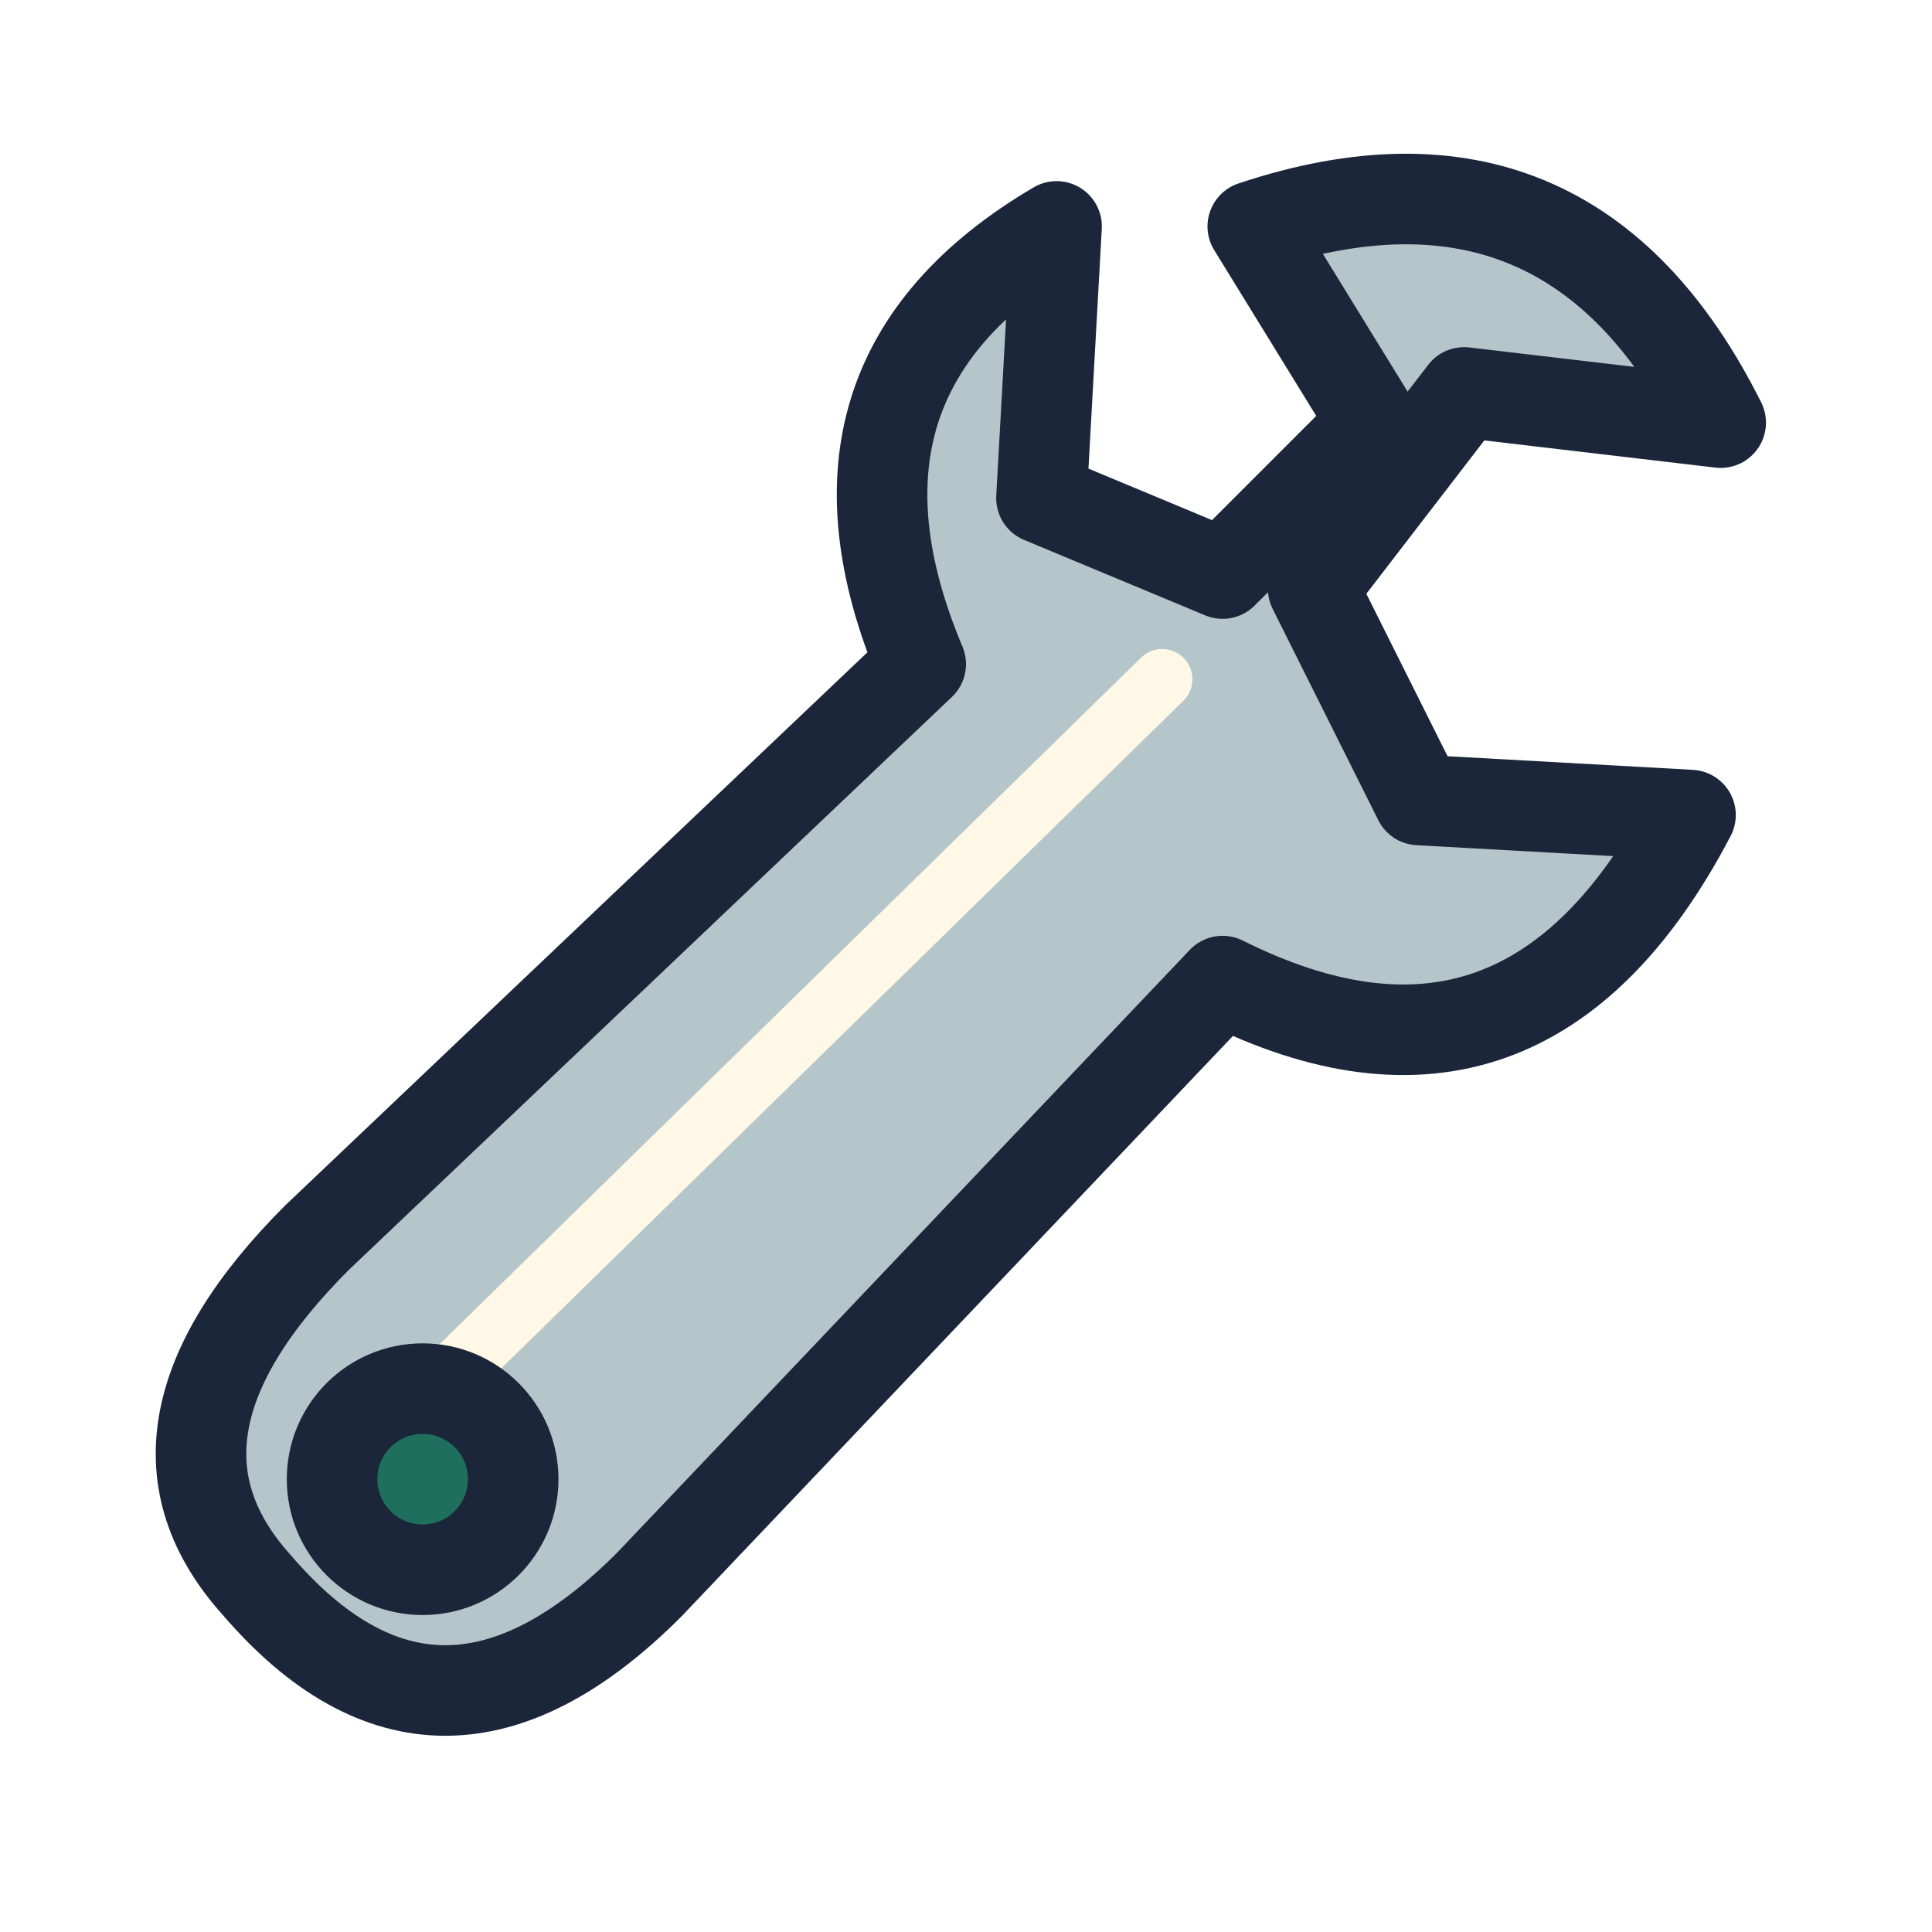
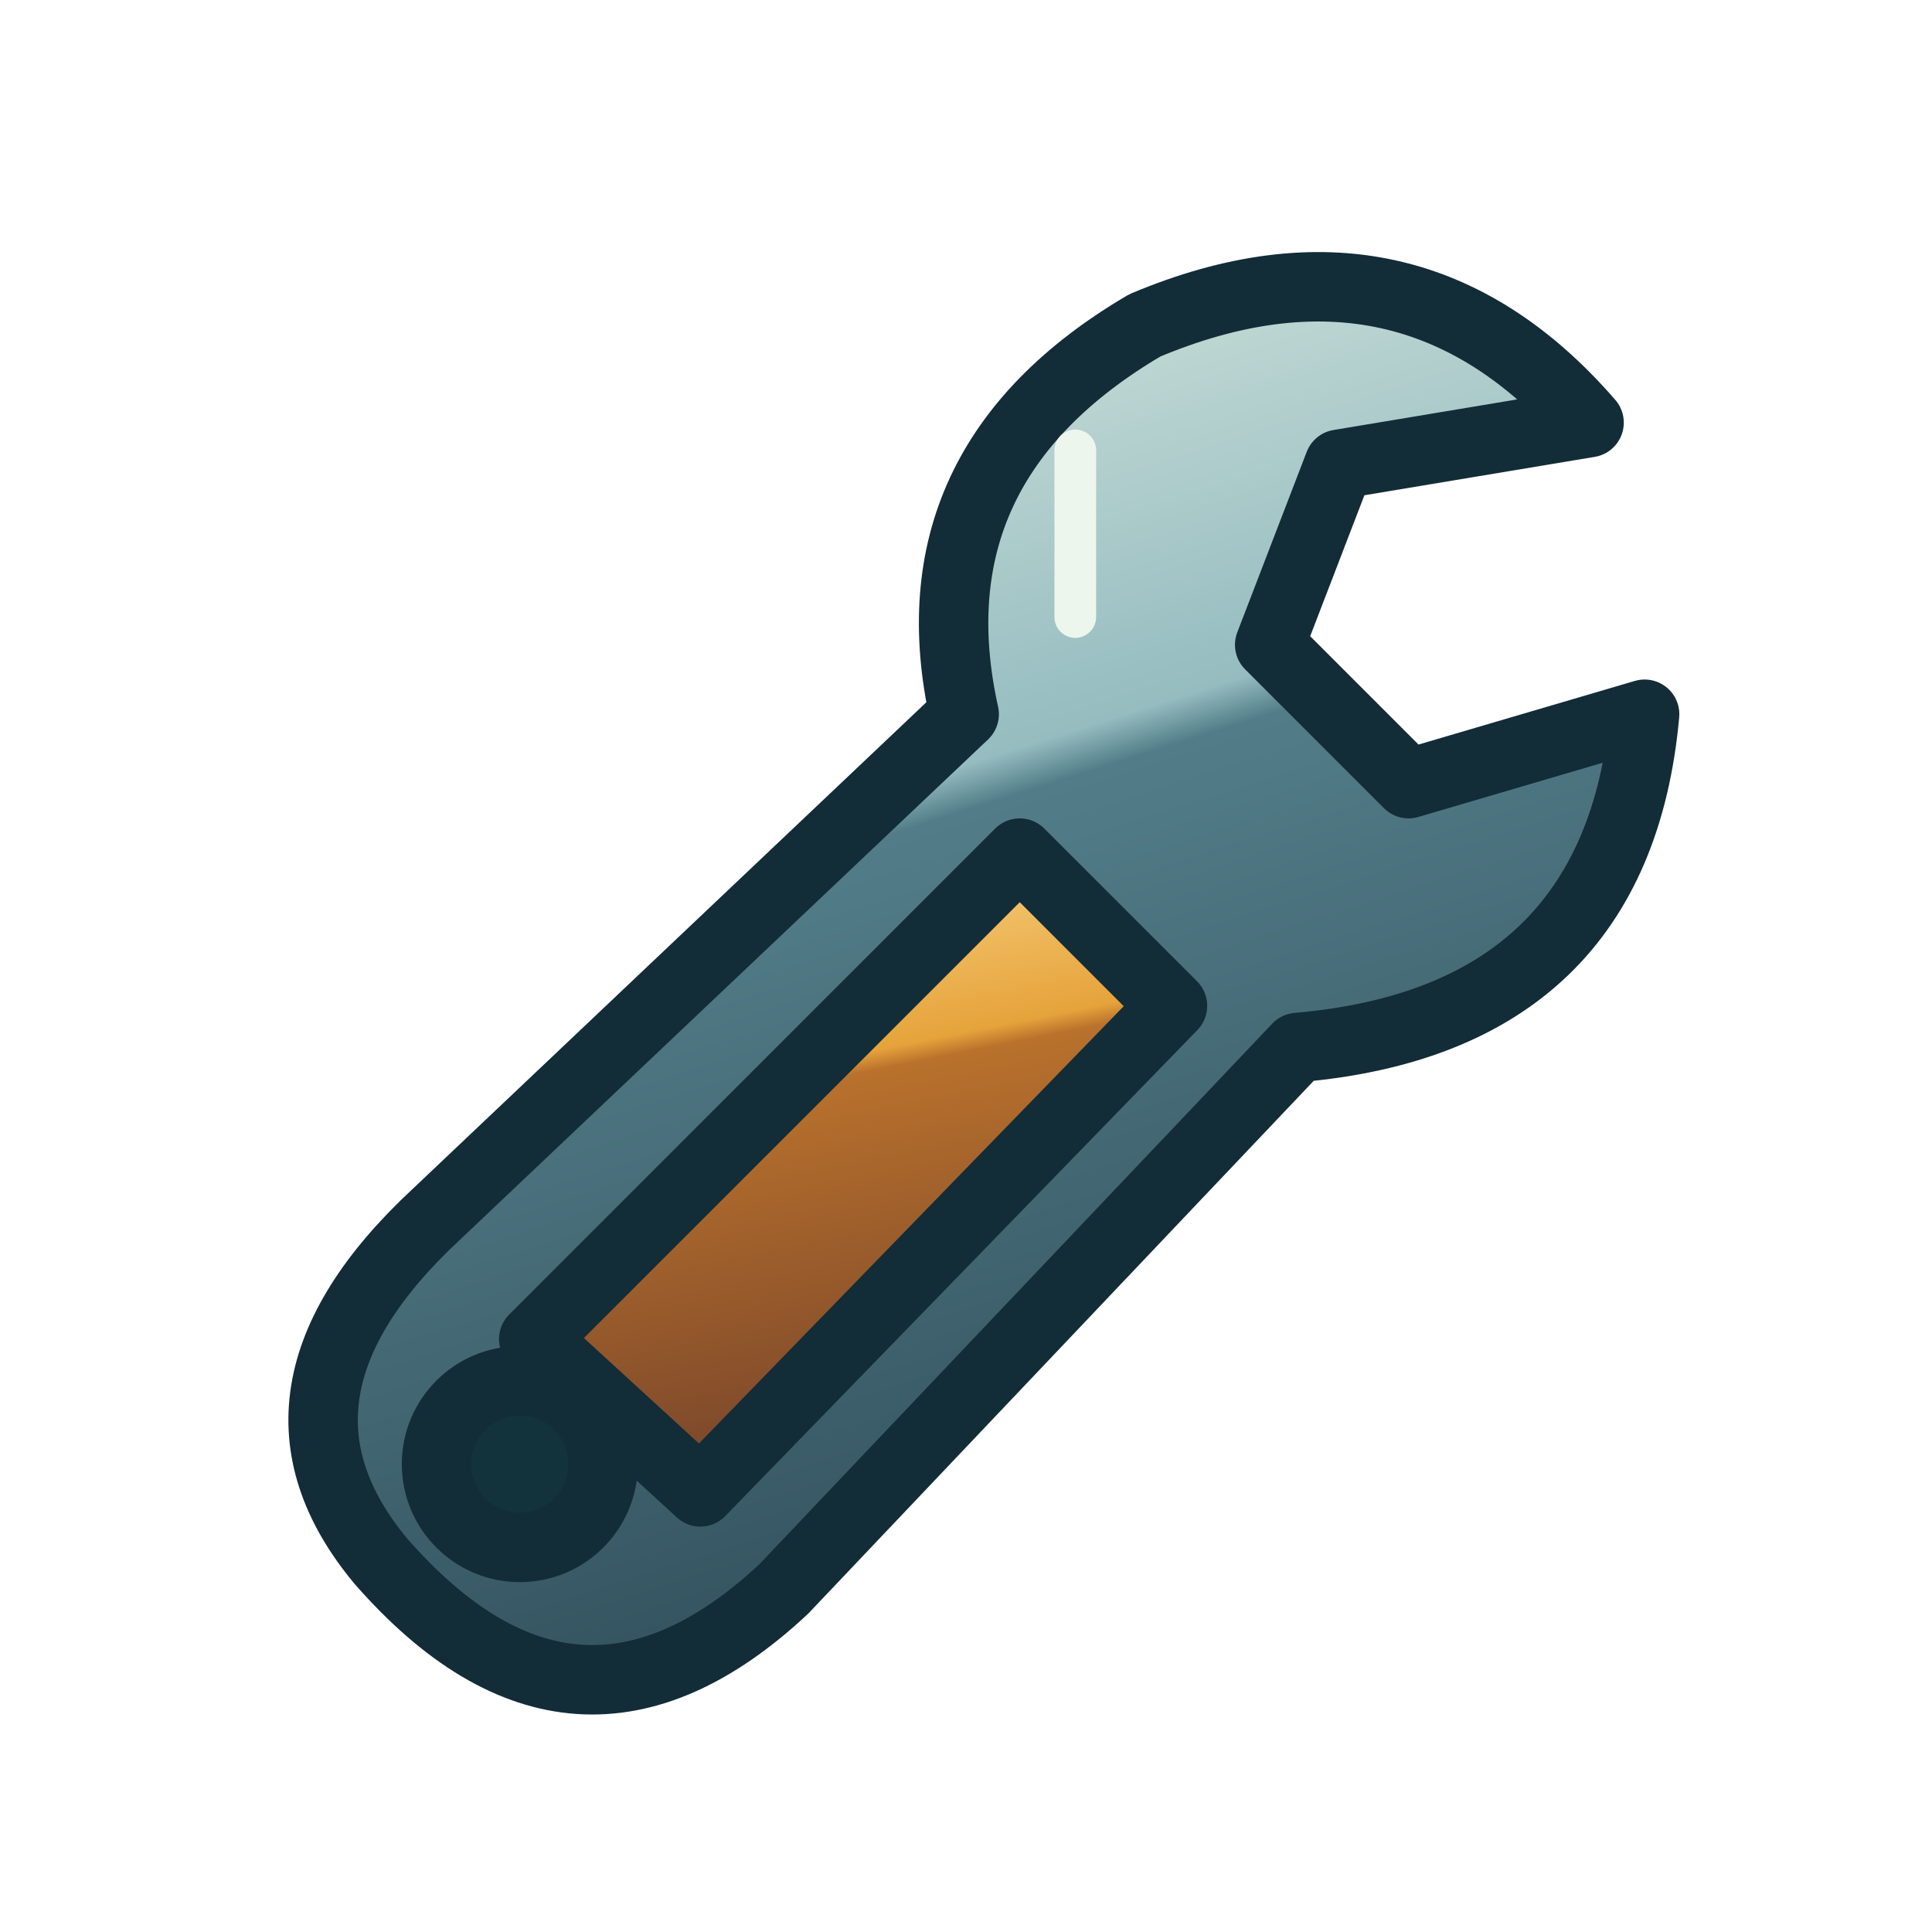
<svg xmlns="http://www.w3.org/2000/svg" width="256" height="256" viewBox="0 0 128 128">
-   <g stroke="#1B263B" stroke-width="6" stroke-linecap="round" stroke-linejoin="round">
-     <path d="M83 15Q104 8 114 28L97 26 87 39 94 53 112 54Q101 75 81 65L43 105Q29 119 17 105Q8 95 21 82L61 44Q53 25 70 15L69 33 81 38 91 28Z" fill="#B5C6CA" />
-     <path d="M30 91L77 45" fill="none" stroke="#FFF8E7" stroke-width="4" />
-     <circle cx="28" cy="98" r="6" fill="#1E6F5C" />
+   <defs>
+     <linearGradient id="steel" x2=".3" y2="1">
+       <stop stop-color="#E2EEE3" />
+       <stop offset=".45" stop-color="#95BCC0" />
+       <stop offset=".48" stop-color="#527D88" />
+       <stop offset="1" stop-color="#33515E" />
+     </linearGradient>
+     <linearGradient id="copper" x2=".2" y2="1">
+       <stop stop-color="#FFE19B" />
+       <stop offset=".4" stop-color="#E6A33B" />
+       <stop offset=".43" stop-color="#B9712C" />
+       <stop offset="1" stop-color="#78452B" />
+     </linearGradient>
+     <linearGradient id="coral" x2="0" y2="1">
+       <stop stop-color="#FF887C" />
+       <stop offset="1" stop-color="#C83E52" />
+     </linearGradient>
+   </defs>
+   <g transform="translate(5 5) scale(.92)" stroke="#122C38" stroke-width="5" stroke-linecap="round" stroke-linejoin="round">
+     <path d="M77 18Q96 10 109 25L91 28 86 41 96 51 113 46Q111 68 88 70L51 109Q36 123 22 107Q12 95 26 82L64 46Q60 28 77 18Z" fill="url(#steel)" />
+     <path d="M33 91L68 56 79 67 45 102Z" fill="url(#copper)" />
+     <circle cx="32" cy="100" r="6" fill="#13333C" />
+     <path d="M72 27L72 39" stroke="#EDF6ED" stroke-width="3" />
  </g>
</svg>
